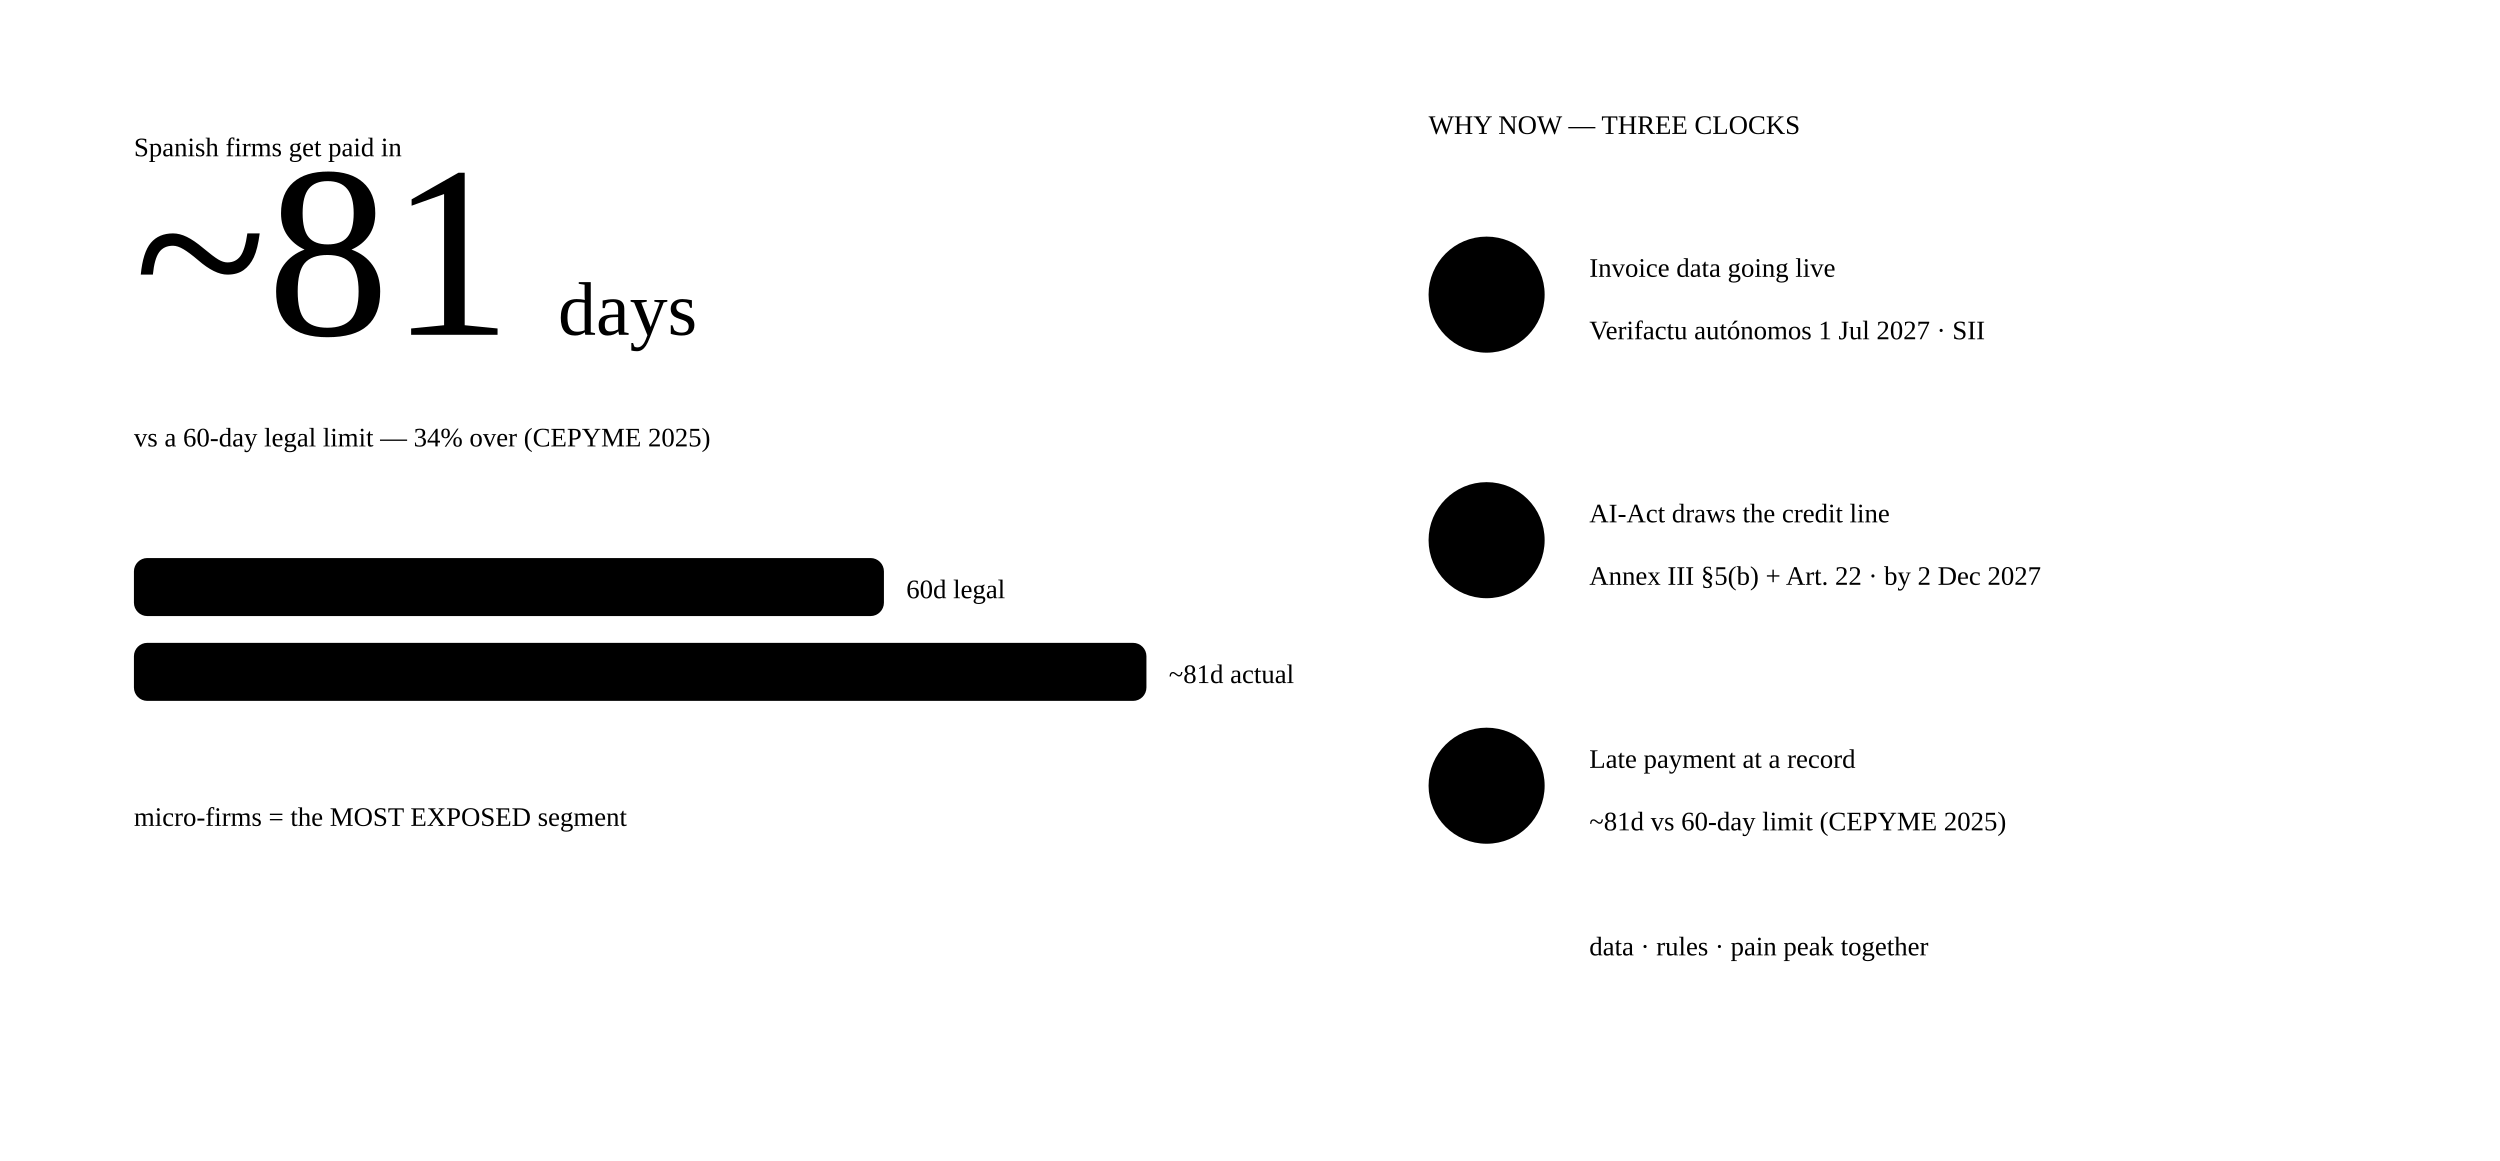
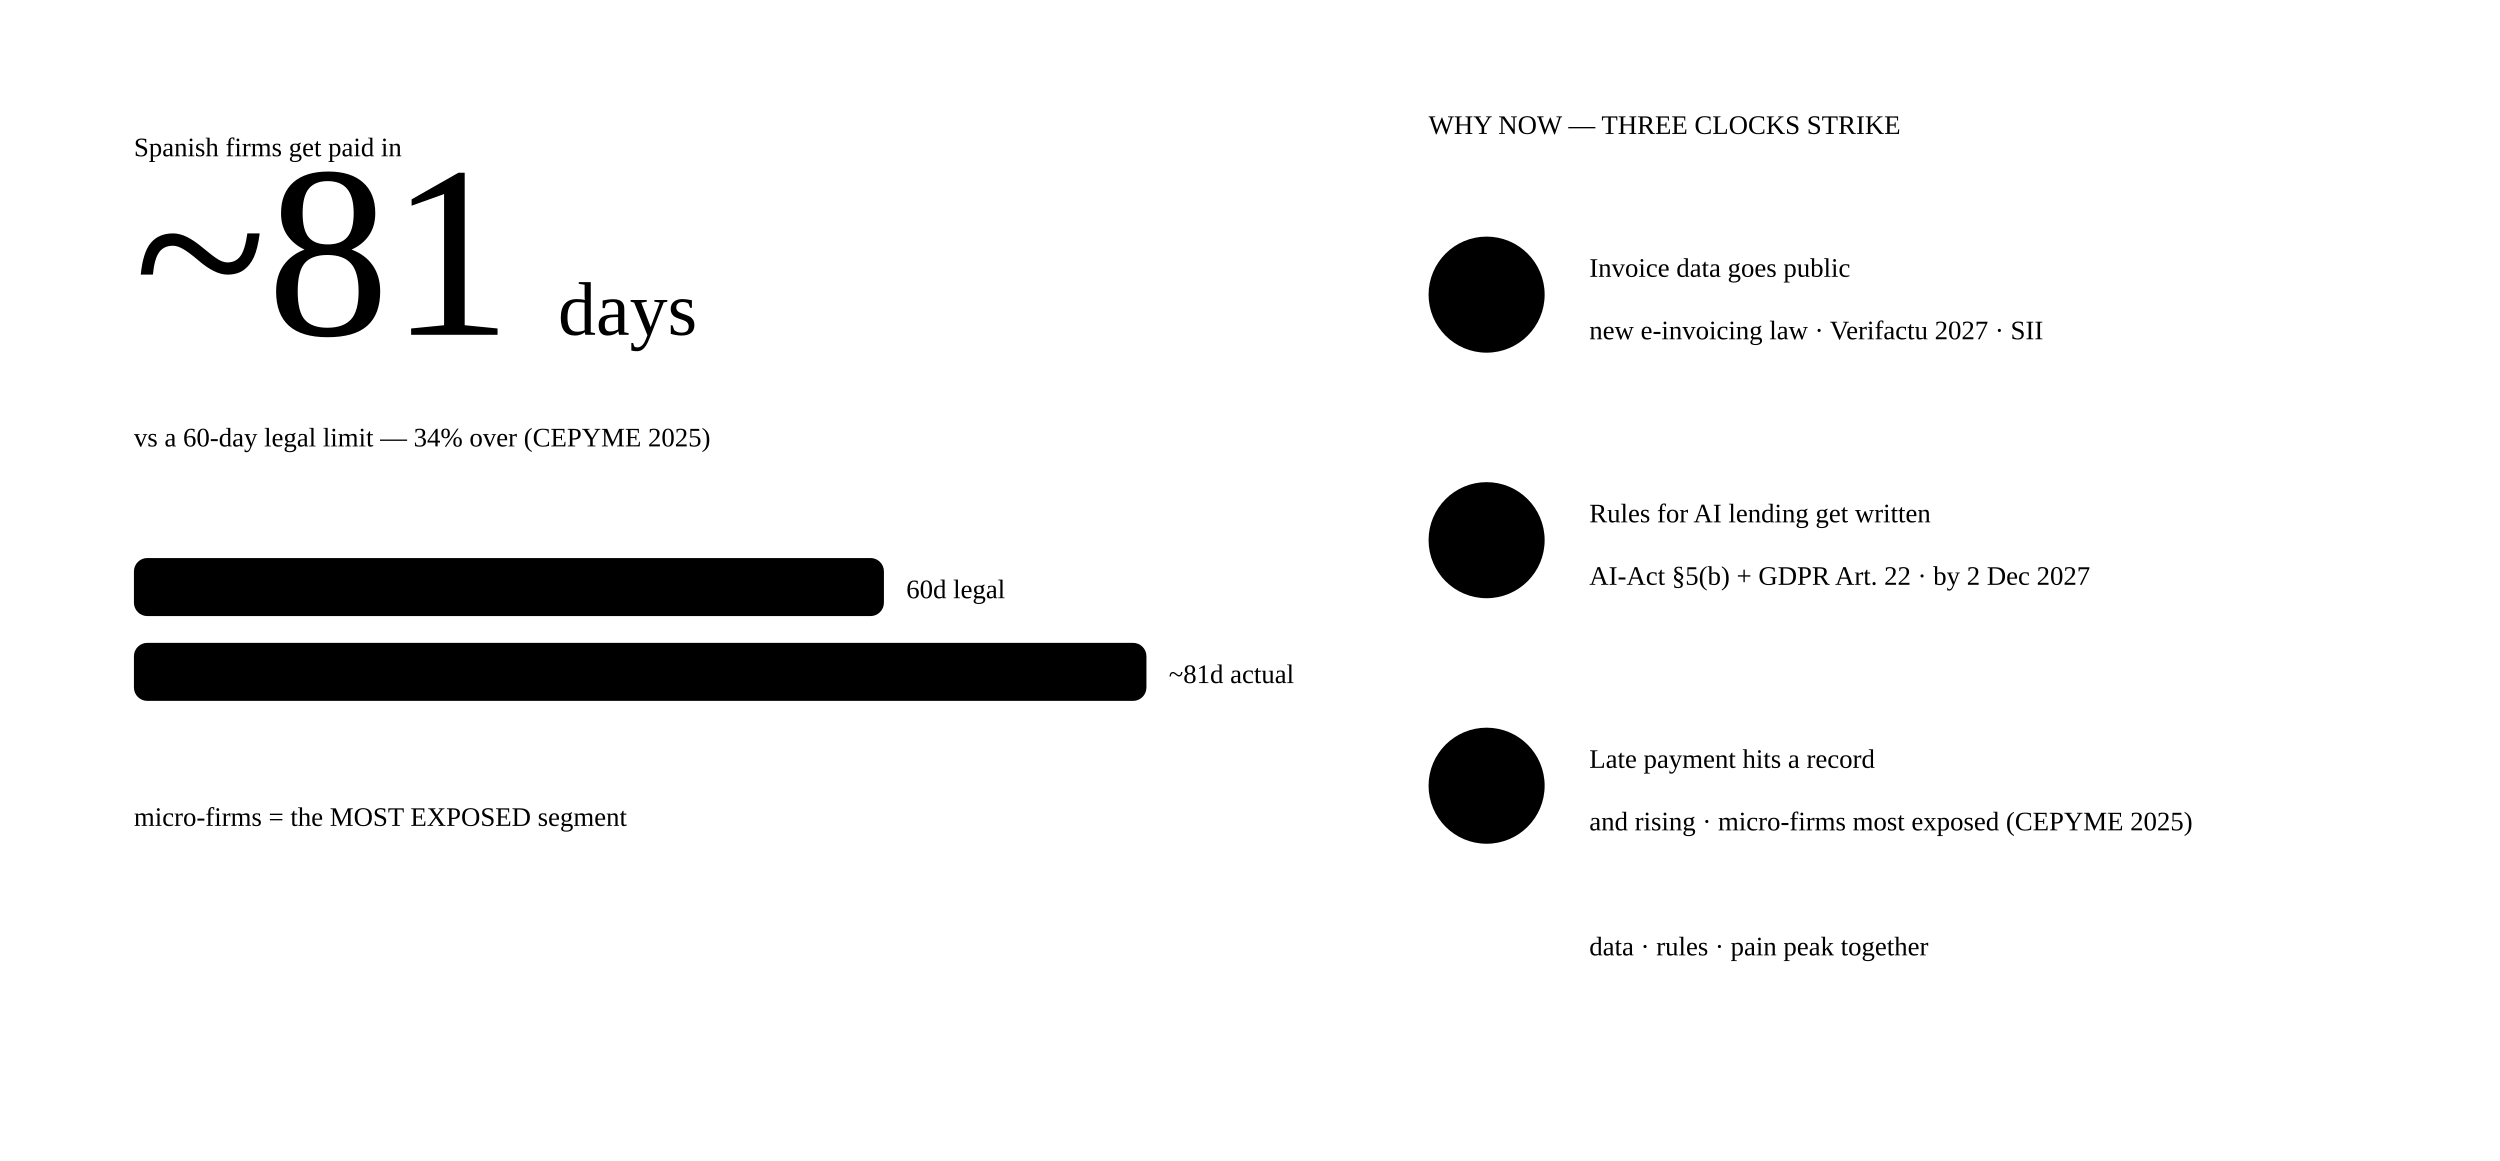
<svg xmlns="http://www.w3.org/2000/svg" viewBox="0 0 1120 520" preserveAspectRatio="xMidYMid meet">
  <text x="60" y="70" class="d-sub" text-anchor="start">Spanish firms get paid in</text>
  <text x="60" y="150" class="hero-num-svg d-num" text-anchor="start" font-size="110">~81</text>
  <text x="250" y="150" class="d-label" text-anchor="start" font-size="34">days</text>
  <text x="60" y="200" class="d-cap" text-anchor="start">vs a 60-day legal limit — 34% over (CEPYME 2025)</text>
  <rect x="60" y="250" width="336.0" height="26" rx="6" class="d-node--ghost" />
  <text x="406.0" y="268" class="d-cap" text-anchor="start">60d legal</text>
  <rect x="60" y="288" width="453.6" height="26" rx="6" class="d-node--amber" />
  <text x="523.6" y="306" class="d-cap" text-anchor="start">~81d actual</text>
  <text x="60" y="370" class="d-sub" text-anchor="start">micro-firms = the MOST EXPOSED segment</text>
-   <text x="640" y="60" class="d-title" text-anchor="start">WHY NOW — THREE CLOCKS</text>
+   <text x="640" y="60" class="d-title" text-anchor="start">WHY NOW — THREE CLOCKS STRIKE</text>
  <circle cx="666" cy="132" r="26" class="d-node--blue" />
  <text x="666" y="140" class="d-num" text-anchor="middle" font-size="22">1</text>
-   <text x="712" y="124" class="d-label" text-anchor="start">Invoice data going live</text>
-   <text x="712" y="152" class="d-sub" text-anchor="start">Verifactu autónomos 1 Jul 2027 · SII</text>
+   <text x="712" y="124" class="d-label" text-anchor="start">Invoice data goes public</text>
+   <text x="712" y="152" class="d-sub" text-anchor="start">new e-invoicing law · Verifactu 2027 · SII</text>
  <circle cx="666" cy="242" r="26" class="d-node--amber" />
  <text x="666" y="250" class="d-num" text-anchor="middle" font-size="22">2</text>
-   <text x="712" y="234" class="d-label" text-anchor="start">AI-Act draws the credit line</text>
-   <text x="712" y="262" class="d-sub" text-anchor="start">Annex III §5(b) + Art. 22 · by 2 Dec 2027</text>
+   <text x="712" y="234" class="d-label" text-anchor="start">Rules for AI lending get written</text>
+   <text x="712" y="262" class="d-sub" text-anchor="start">AI-Act §5(b) + GDPR Art. 22 · by 2 Dec 2027</text>
  <circle cx="666" cy="352" r="26" class="d-node--mint" />
  <text x="666" y="360" class="d-num" text-anchor="middle" font-size="22">3</text>
-   <text x="712" y="344" class="d-label" text-anchor="start">Late payment at a record</text>
-   <text x="712" y="372" class="d-sub" text-anchor="start">~81d vs 60-day limit (CEPYME 2025)</text>
+   <text x="712" y="344" class="d-label" text-anchor="start">Late payment hits a record</text>
+   <text x="712" y="372" class="d-sub" text-anchor="start">and rising · micro-firms most exposed (CEPYME 2025)</text>
  <text x="712" y="428" class="d-cap" text-anchor="start">data · rules · pain peak together</text>
</svg>
